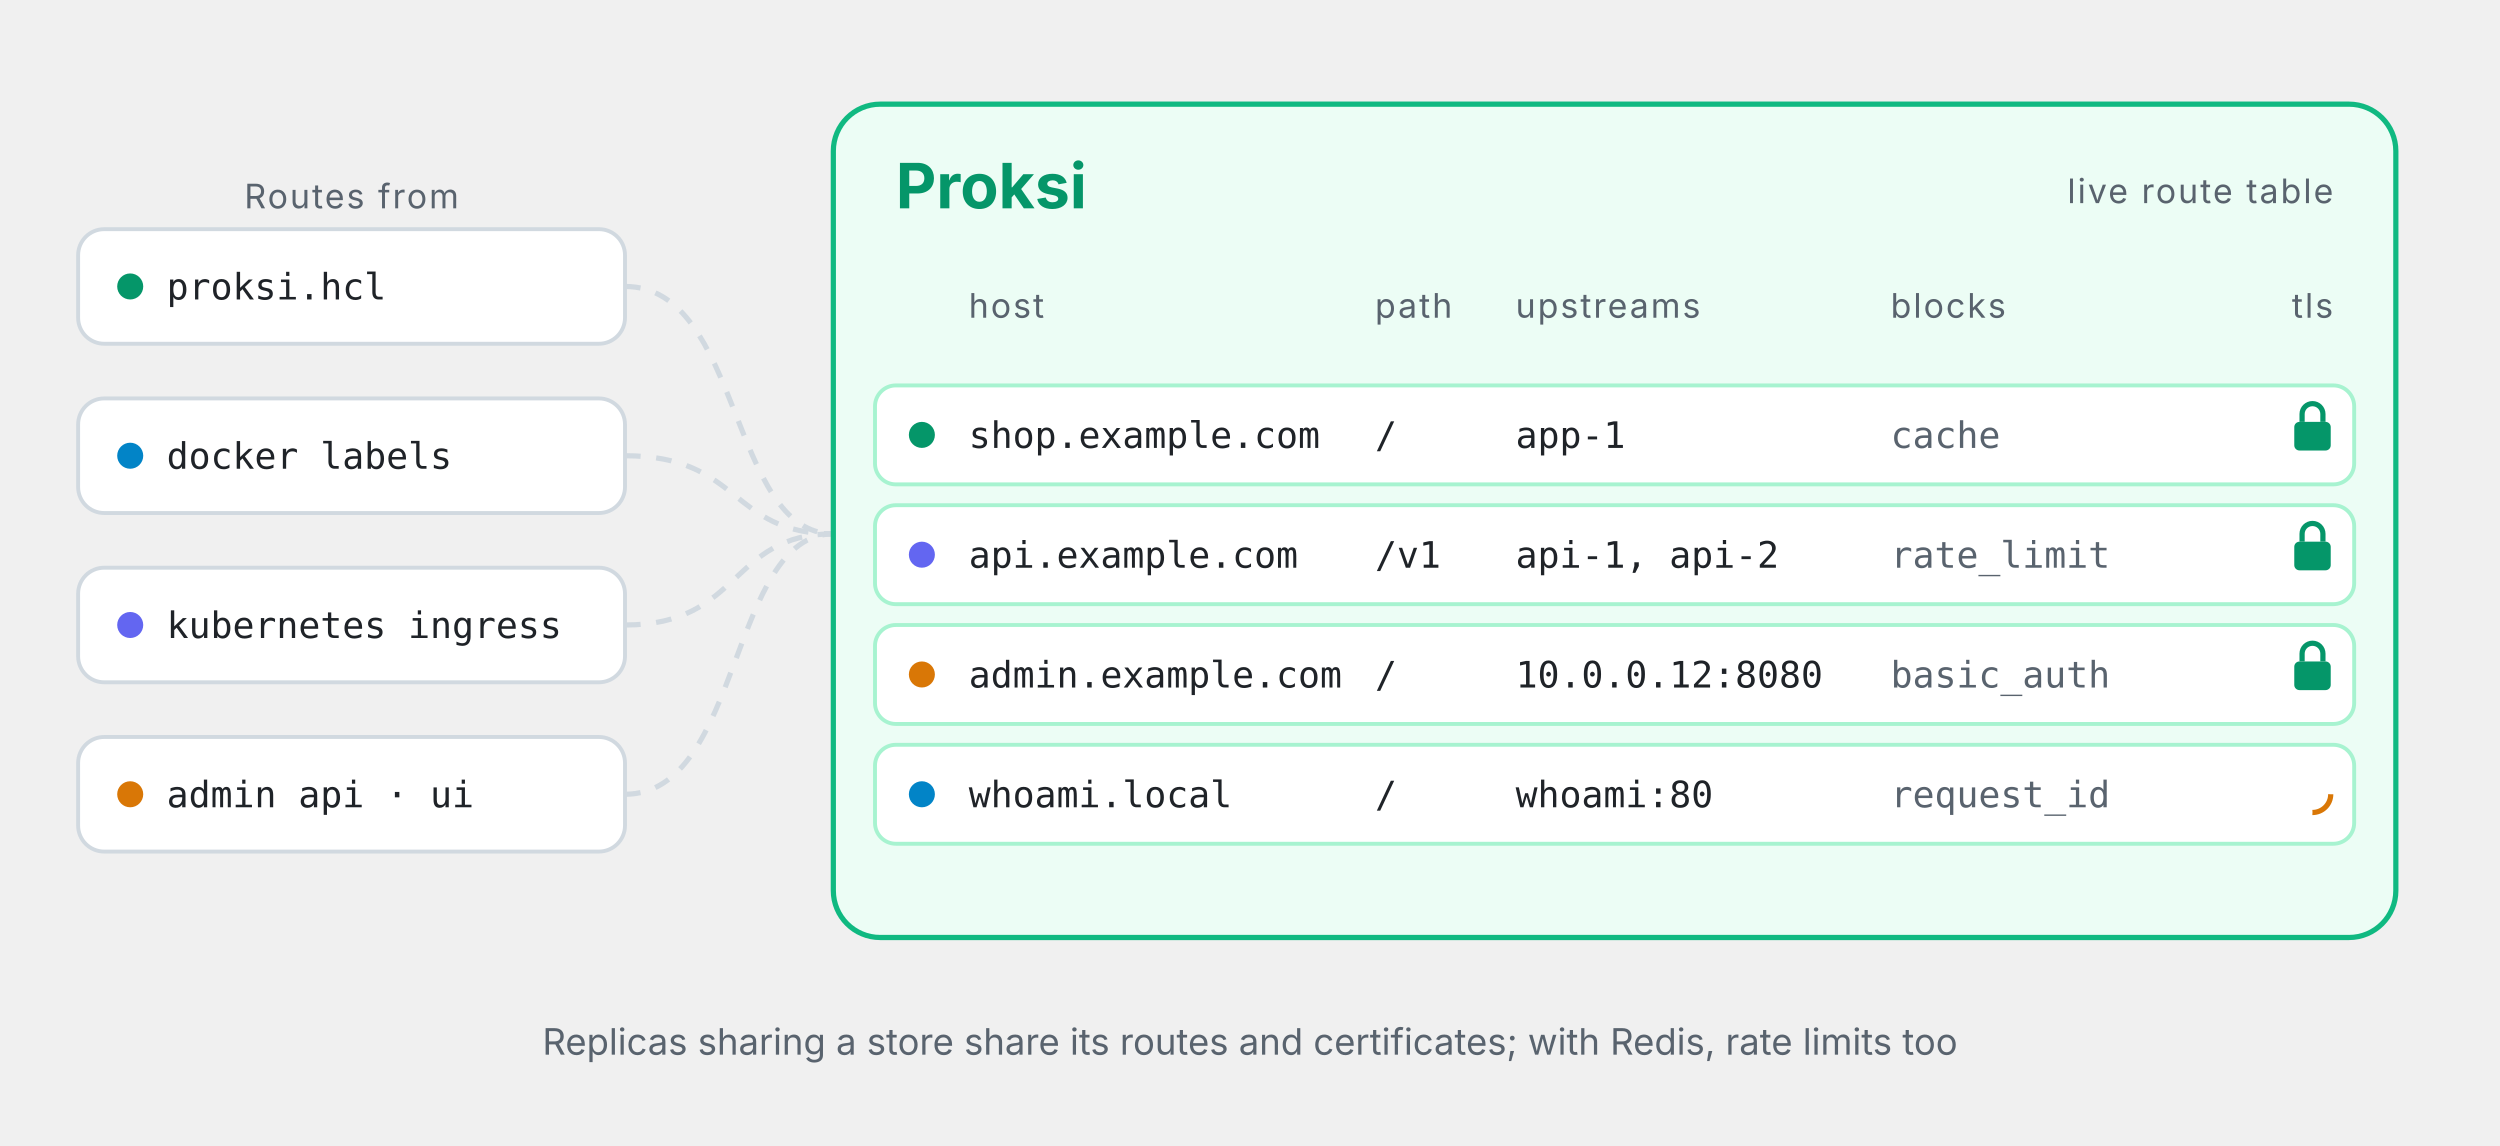
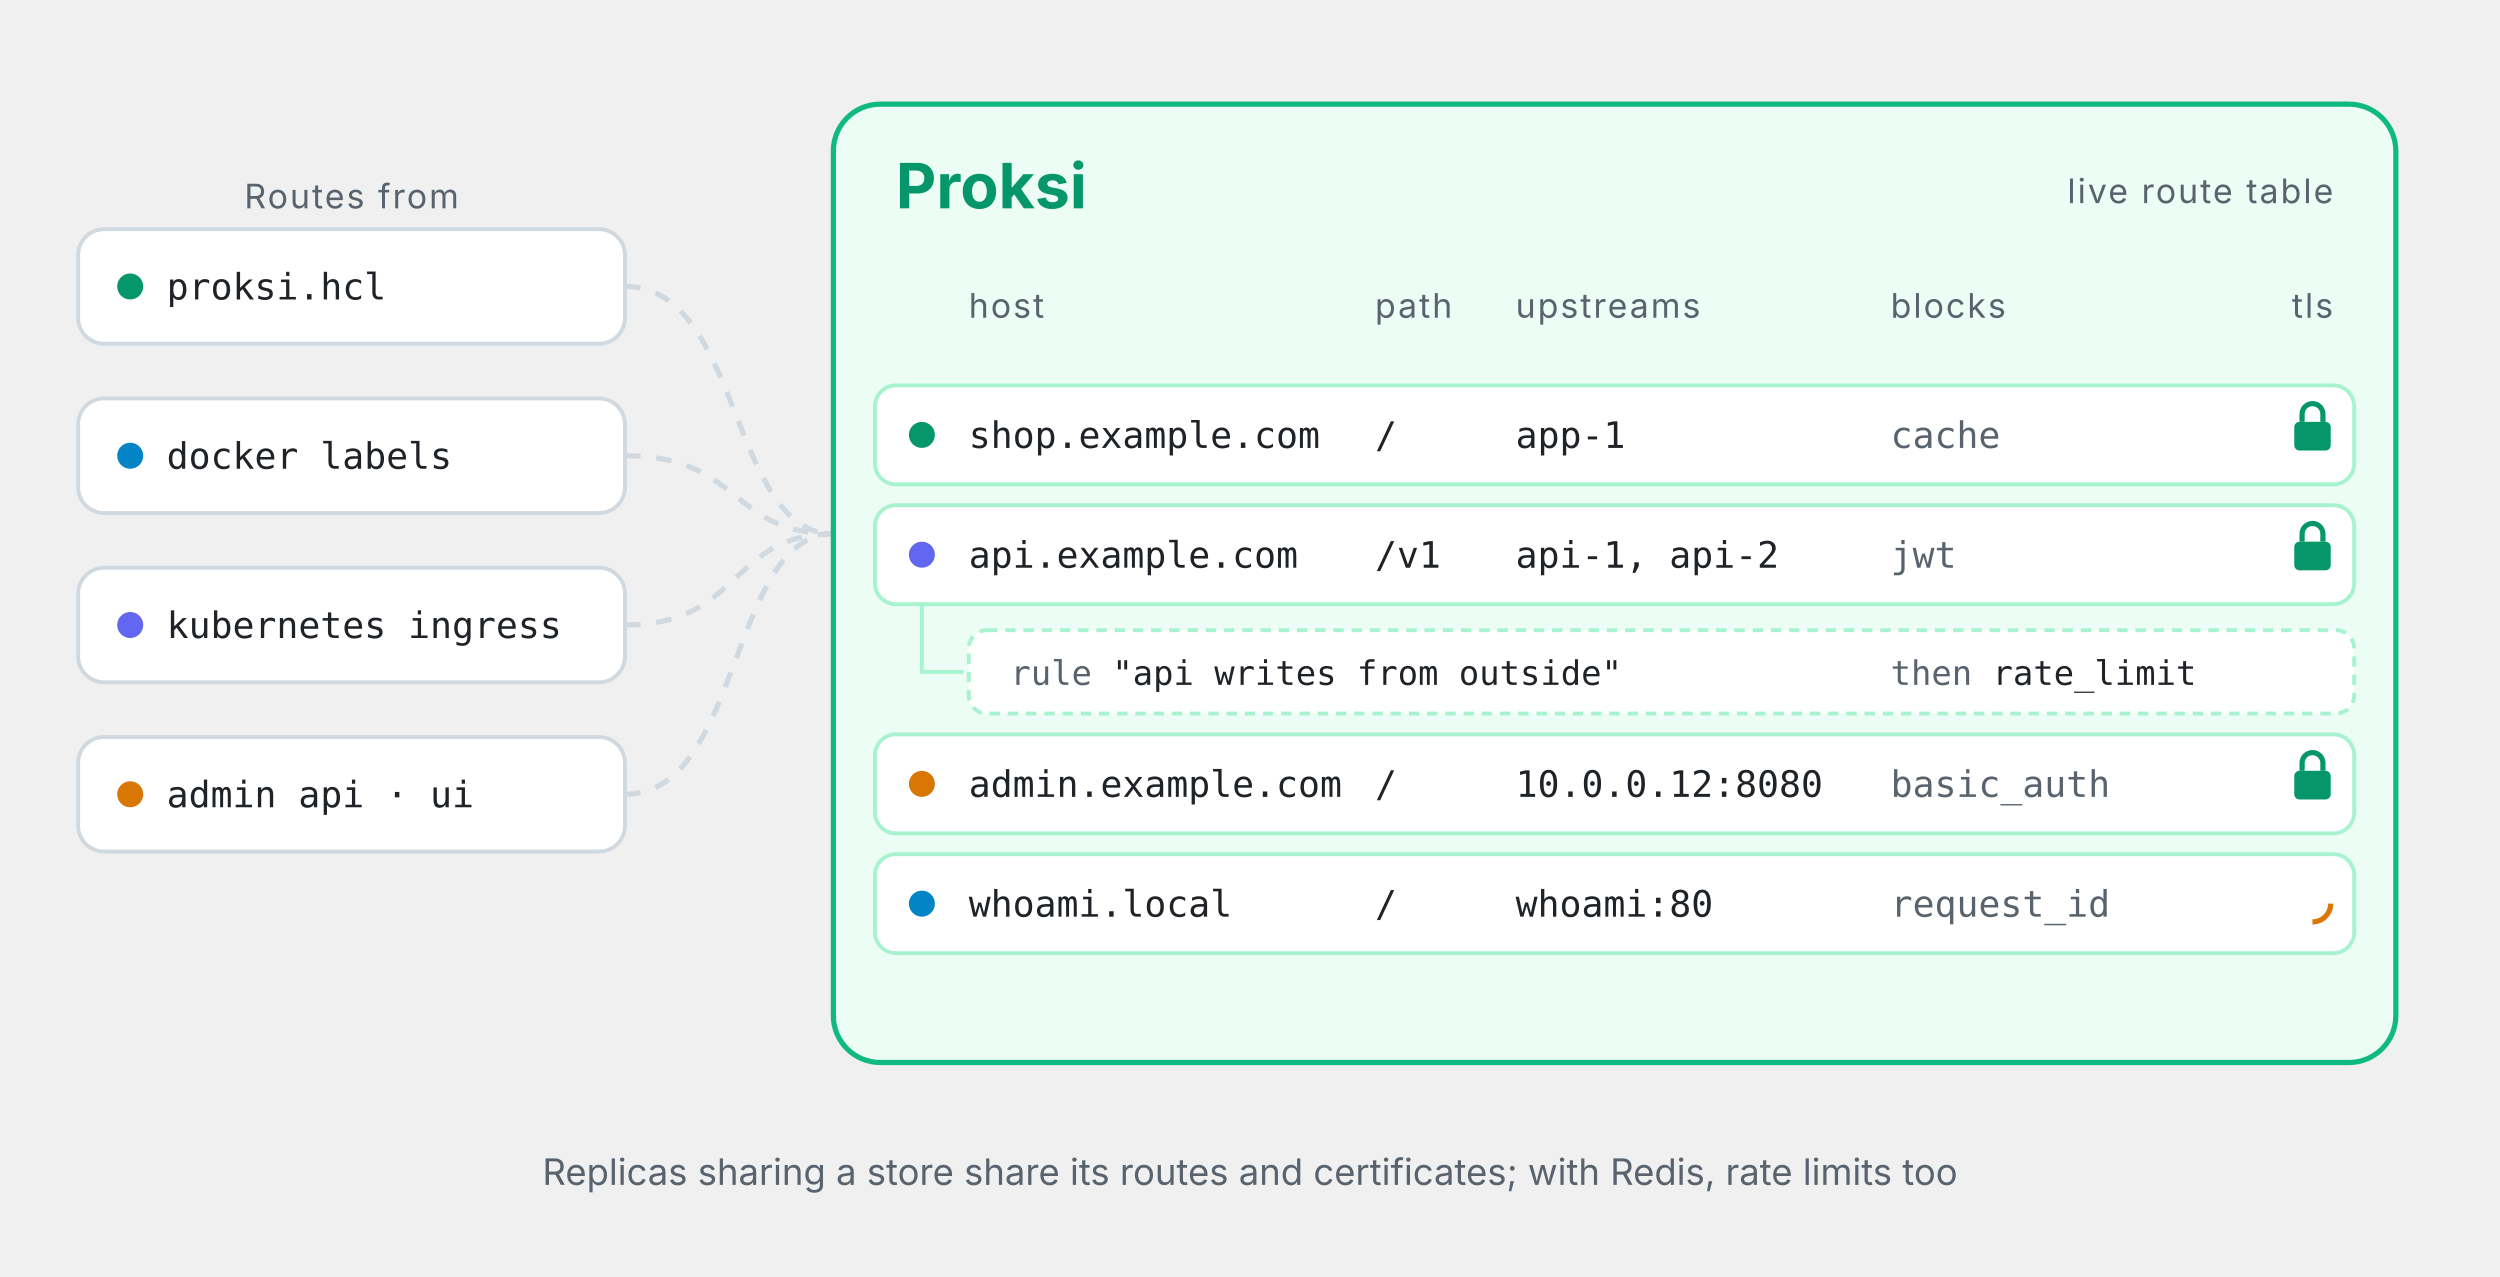
- <svg xmlns="http://www.w3.org/2000/svg" viewBox="0 0 960 440" width="960" height="440" role="img" aria-labelledby="title desc">
+ <svg xmlns="http://www.w3.org/2000/svg" viewBox="0 0 960 490" width="960" height="490" role="img" aria-labelledby="title desc">
  <style>
    text { font-family: ui-monospace, SFMono-Regular, Menlo, Consolas, monospace; font-size: 14px; fill: #1f2328; }
    .label { font-family: system-ui, -apple-system, "Segoe UI", sans-serif; font-size: 13px; fill: #59636e; letter-spacing: .06em; text-transform: uppercase; }
    .note { font-family: system-ui, -apple-system, "Segoe UI", sans-serif; font-size: 14px; fill: #59636e; }
    .title { font-family: system-ui, -apple-system, "Segoe UI", sans-serif; font-size: 24px; font-weight: 700; fill: #059669; }
    .wire { fill: none; stroke: #d1d9e0; stroke-width: 2; stroke-dasharray: 6 6; animation: flow 1.2s linear infinite; }
    @keyframes flow { to { stroke-dashoffset: -12; } }
    @media (prefers-reduced-motion: reduce) { .motion { display: none; } .wire { animation: none; } .settled { opacity: 1 !important; } }
  </style>
  <defs>
    <path id="w-file" d="M240,110 C285,110 280,205 320,205" />
    <path id="w-docker" d="M240,175 C285,175 280,205 320,205" />
    <path id="w-k8s" d="M240,240 C285,240 280,205 320,205" />
    <path id="w-admin" d="M240,305 C285,305 280,205 320,205" />
  </defs>
  <text class="label" x="135" y="80" text-anchor="middle">Routes from</text>
  <use href="#w-file" class="wire" />
  <use href="#w-docker" class="wire" />
  <use href="#w-k8s" class="wire" />
  <use href="#w-admin" class="wire" />
  <rect x="30" y="88" width="210" height="44" rx="10" fill="#ffffff" stroke="#d1d9e0" stroke-width="1.5" />
  <circle cx="50" cy="110" r="5" fill="#059669" />
  <text x="64" y="115">proksi.hcl</text>
  <rect x="30" y="153" width="210" height="44" rx="10" fill="#ffffff" stroke="#d1d9e0" stroke-width="1.5" />
  <circle cx="50" cy="175" r="5" fill="#0284c7" />
  <text x="64" y="180">docker labels</text>
  <rect x="30" y="218" width="210" height="44" rx="10" fill="#ffffff" stroke="#d1d9e0" stroke-width="1.5" />
  <circle cx="50" cy="240" r="5" fill="#6366f1" />
  <text x="64" y="245">kubernetes ingress</text>
  <rect x="30" y="283" width="210" height="44" rx="10" fill="#ffffff" stroke="#d1d9e0" stroke-width="1.5" />
  <circle cx="50" cy="305" r="5" fill="#d97706" />
  <text x="64" y="310">admin api · ui</text>
-   <rect x="320" y="40" width="600" height="320" rx="18" fill="#ecfdf5" stroke="#10b981" stroke-width="2" />
+   <rect x="320" y="40" width="600" height="368" rx="18" fill="#ecfdf5" stroke="#10b981" stroke-width="2" />
  <text class="title" x="344" y="80">Proksi</text>
  <text class="label" x="896" y="78" text-anchor="end">live route table</text>
  <text class="label" x="372" y="122">host</text>
  <text class="label" x="528" y="122">path</text>
  <text class="label" x="582" y="122">upstreams</text>
  <text class="label" x="726" y="122">blocks</text>
  <text class="label" x="888" y="122" text-anchor="middle">tls</text>
  <g>
    <rect x="336" y="148" width="568" height="38" rx="8" fill="#ffffff" stroke="#a7f3d0" stroke-width="1.5" />
    <circle cx="354" cy="167" r="5" fill="#059669" />
    <text x="372" y="172">shop.example.com</text>
    <text x="528" y="172">/</text>
    <text x="582" y="172" class="settled" opacity="0">app-1, app-2
-       <animate attributeName="opacity" dur="10.0s" repeatCount="indefinite" calcMode="discrete" values="0;1;0" keyTimes="0;0.62;0.96" />
+       <animate attributeName="opacity" dur="13.0s" repeatCount="indefinite" calcMode="discrete" values="0;1;0" keyTimes="0;0.477;0.969" />
    </text>
    <text x="582" y="172" class="motion">app-1
-       <animate attributeName="opacity" dur="10.0s" repeatCount="indefinite" calcMode="discrete" values="1;0;1" keyTimes="0;0.62;0.96" />
+       <animate attributeName="opacity" dur="13.0s" repeatCount="indefinite" calcMode="discrete" values="1;0;1" keyTimes="0;0.477;0.969" />
    </text>
    <text x="726" y="172" fill="#59636e" style="fill:#59636e">cache</text>
    <rect x="881" y="162" width="14" height="11" rx="2" fill="#059669" />
    <path d="M884,162 v-3 a4,4 0 0 1 8,0 v3" fill="none" stroke="#059669" stroke-width="2" />
    <rect class="motion" x="336" y="148" width="568" height="38" rx="8" fill="none" stroke="#059669" stroke-width="2.5" opacity="0">
-       <animate attributeName="opacity" dur="10.0s" repeatCount="indefinite" calcMode="linear" values="0;0;1;0;0" keyTimes="0;0.6;0.63;0.74;1" />
+       <animate attributeName="opacity" dur="13.0s" repeatCount="indefinite" calcMode="linear" values="0;0;1;0;0" keyTimes="0;0.462;0.485;0.569;1" />
    </rect>
  </g>
  <g>
    <rect x="336" y="194" width="568" height="38" rx="8" fill="#ffffff" stroke="#a7f3d0" stroke-width="1.5" />
    <circle cx="354" cy="213" r="5" fill="#6366f1" />
    <text x="372" y="218">api.example.com</text>
    <text x="528" y="218">/v1</text>
    <text x="582" y="218">api-1, api-2</text>
-     <text x="726" y="218" fill="#59636e" style="fill:#59636e">rate_limit</text>
+     <text x="726" y="218" fill="#59636e" style="fill:#59636e">jwt</text>
    <rect x="881" y="208" width="14" height="11" rx="2" fill="#059669" />
    <path d="M884,208 v-3 a4,4 0 0 1 8,0 v3" fill="none" stroke="#059669" stroke-width="2" />
  </g>
  <g>
-     <rect x="336" y="240" width="568" height="38" rx="8" fill="#ffffff" stroke="#a7f3d0" stroke-width="1.5" />
-     <circle cx="354" cy="259" r="5" fill="#d97706" />
-     <text x="372" y="264">admin.example.com</text>
-     <text x="528" y="264">/</text>
-     <text x="582" y="264">10.0.0.12:8080</text>
-     <text x="726" y="264" fill="#59636e" style="fill:#59636e">basic_auth</text>
-     <rect x="881" y="254" width="14" height="11" rx="2" fill="#059669" />
-     <path d="M884,254 v-3 a4,4 0 0 1 8,0 v3" fill="none" stroke="#059669" stroke-width="2" />
+     <rect x="336" y="282" width="568" height="38" rx="8" fill="#ffffff" stroke="#a7f3d0" stroke-width="1.5" />
+     <circle cx="354" cy="301" r="5" fill="#d97706" />
+     <text x="372" y="306">admin.example.com</text>
+     <text x="528" y="306">/</text>
+     <text x="582" y="306">10.0.0.12:8080</text>
+     <text x="726" y="306" fill="#59636e" style="fill:#59636e">basic_auth</text>
+     <rect x="881" y="296" width="14" height="11" rx="2" fill="#059669" />
+     <path d="M884,296 v-3 a4,4 0 0 1 8,0 v3" fill="none" stroke="#059669" stroke-width="2" />
  </g>
  <g class="settled">
-     <animate attributeName="opacity" dur="10.0s" repeatCount="indefinite" calcMode="linear" values="0;0;1;1;0;0" keyTimes="0;0.12;0.16;0.92;0.96;1" />
-     <rect x="336" y="286" width="568" height="38" rx="8" fill="#ffffff" stroke="#a7f3d0" stroke-width="1.5" />
-     <circle cx="354" cy="305" r="5" fill="#0284c7" />
-     <text x="372" y="310">whoami.local</text>
-     <text x="528" y="310">/</text>
-     <text x="582" y="310">whoami:80</text>
-     <text x="726" y="310" fill="#59636e" style="fill:#59636e">request_id</text>
+     <animate attributeName="opacity" dur="13.0s" repeatCount="indefinite" calcMode="linear" values="0;0;1;1;0;0" keyTimes="0;0.092;0.123;0.939;0.969;1" />
+     <rect x="336" y="328" width="568" height="38" rx="8" fill="#ffffff" stroke="#a7f3d0" stroke-width="1.5" />
+     <circle cx="354" cy="347" r="5" fill="#0284c7" />
+     <text x="372" y="352">whoami.local</text>
+     <text x="528" y="352">/</text>
+     <text x="582" y="352">whoami:80</text>
+     <text x="726" y="352" fill="#59636e" style="fill:#59636e">request_id</text>
    <g class="motion">
-       <animate attributeName="opacity" dur="10.0s" repeatCount="indefinite" calcMode="discrete" values="1;0;1" keyTimes="0;0.36;0.96" />
-       <circle cx="888" cy="305" r="7" fill="none" stroke="#d97706" stroke-width="2" stroke-dasharray="11 33">
-         <animateTransform attributeName="transform" type="rotate" from="0 888 305" to="360 888 305" dur="1s" repeatCount="indefinite" />
+       <animate attributeName="opacity" dur="13.0s" repeatCount="indefinite" calcMode="discrete" values="1;0;1" keyTimes="0;0.277;0.969" />
+       <circle cx="888" cy="347" r="7" fill="none" stroke="#d97706" stroke-width="2" stroke-dasharray="11 33">
+         <animateTransform attributeName="transform" type="rotate" from="0 888 347" to="360 888 347" dur="1s" repeatCount="indefinite" />
      </circle>
    </g>
    <g class="settled" opacity="0">
-       <animate attributeName="opacity" dur="10.0s" repeatCount="indefinite" calcMode="discrete" values="0;1;0" keyTimes="0;0.36;0.96" />
-       <rect x="881" y="300" width="14" height="11" rx="2" fill="#059669" />
-       <path d="M884,300 v-3 a4,4 0 0 1 8,0 v3" fill="none" stroke="#059669" stroke-width="2" />
+       <animate attributeName="opacity" dur="13.0s" repeatCount="indefinite" calcMode="discrete" values="0;1;0" keyTimes="0;0.277;0.969" />
+       <rect x="881" y="342" width="14" height="11" rx="2" fill="#059669" />
+       <path d="M884,342 v-3 a4,4 0 0 1 8,0 v3" fill="none" stroke="#059669" stroke-width="2" />
    </g>
-     <rect class="motion" x="336" y="286" width="568" height="38" rx="8" fill="none" stroke="#0284c7" stroke-width="2.5" opacity="0">
-       <animate attributeName="opacity" dur="10.0s" repeatCount="indefinite" calcMode="linear" values="0;0;1;0;0" keyTimes="0;0.14;0.17;0.28;1" />
+     <rect class="motion" x="336" y="328" width="568" height="38" rx="8" fill="none" stroke="#0284c7" stroke-width="2.5" opacity="0">
+       <animate attributeName="opacity" dur="13.0s" repeatCount="indefinite" calcMode="linear" values="0;0;1;0;0" keyTimes="0;0.108;0.131;0.215;1" />
    </rect>
  </g>
-   <text class="note motion" x="620" y="346" text-anchor="middle" opacity="0">whoami started: routed from its docker labels
-     <animate attributeName="opacity" dur="10.0s" repeatCount="indefinite" calcMode="linear" values="0;0;1;1;0;0" keyTimes="0;0.14;0.16;0.34;0.36;1" />
+   <path d="M354,232 v26 h16" fill="none" stroke="#a7f3d0" stroke-width="1.5" />
+   <rect x="372" y="242" width="532" height="32" rx="7" fill="#ffffff" stroke="#a7f3d0" stroke-width="1.5" stroke-dasharray="4 3" />
+   <text x="388" y="263" style="font-size:13px">
+     <tspan style="fill:#59636e">rule</tspan> "api writes from outside"</text>
+   <text x="726" y="263" style="font-size:13px">
+     <tspan style="fill:#59636e">then</tspan> rate_limit</text>
+   <rect class="motion" x="372" y="242" width="532" height="32" rx="7" fill="none" stroke="#6366f1" stroke-width="2.5" opacity="0">
+     <animate attributeName="opacity" dur="13.0s" repeatCount="indefinite" calcMode="linear" values="0;0;1;1;0;0" keyTimes="0;0.692;0.715;0.862;0.892;1" />
+   </rect>
+   <text class="note motion" x="620" y="392" text-anchor="middle" opacity="0">whoami started: routed from its docker labels
+     <animate attributeName="opacity" dur="13.0s" repeatCount="indefinite" calcMode="linear" values="0;0;1;1;0;0" keyTimes="0;0.108;0.123;0.262;0.277;1" />
  </text>
-   <text class="note motion" x="620" y="346" text-anchor="middle" opacity="0">certificate ordered from Let's Encrypt
-     <animate attributeName="opacity" dur="10.0s" repeatCount="indefinite" calcMode="linear" values="0;0;1;1;0;0" keyTimes="0;0.36;0.38;0.54;0.56;1" />
+   <text class="note motion" x="620" y="392" text-anchor="middle" opacity="0">certificate ordered from Let's Encrypt
+     <animate attributeName="opacity" dur="13.0s" repeatCount="indefinite" calcMode="linear" values="0;0;1;1;0;0" keyTimes="0;0.277;0.292;0.415;0.431;1" />
  </text>
-   <text class="note motion" x="620" y="346" text-anchor="middle" opacity="0">proksi.hcl changed: applied, no connection dropped
-     <animate attributeName="opacity" dur="10.0s" repeatCount="indefinite" calcMode="linear" values="0;0;1;1;0;0" keyTimes="0;0.6;0.62;0.84;0.86;1" />
+   <text class="note motion" x="620" y="392" text-anchor="middle" opacity="0">proksi.hcl changed: applied, no connection dropped
+     <animate attributeName="opacity" dur="13.0s" repeatCount="indefinite" calcMode="linear" values="0;0;1;1;0;0" keyTimes="0;0.462;0.477;0.646;0.661;1" />
  </text>
-   <text class="note motion" x="620" y="346" text-anchor="middle" opacity="0">whoami stopped: route removed
-     <animate attributeName="opacity" dur="10.0s" repeatCount="indefinite" calcMode="linear" values="0;0;1;1;0;0" keyTimes="0;0.92;0.94;0.97;0.99;1" />
+   <text class="note motion" x="620" y="392" text-anchor="middle" opacity="0">POST /api/orders from outside: rule matched, rate limited
+     <animate attributeName="opacity" dur="13.0s" repeatCount="indefinite" calcMode="linear" values="0;0;1;1;0;0" keyTimes="0;0.692;0.708;0.877;0.892;1" />
+   </text>
+   <text class="note motion" x="620" y="392" text-anchor="middle" opacity="0">whoami stopped: route removed
+     <animate attributeName="opacity" dur="13.0s" repeatCount="indefinite" calcMode="linear" values="0;0;1;1;0;0" keyTimes="0;0.939;0.954;0.977;0.992;1" />
  </text>
  <circle class="motion" r="5" fill="#0284c7" opacity="0">
-     <animateMotion dur="10.0s" repeatCount="indefinite" calcMode="linear" keyPoints="0;0;1;1" keyTimes="0;0;0.12;1">
+     <animateMotion dur="13.0s" repeatCount="indefinite" calcMode="linear" keyPoints="0;0;1;1" keyTimes="0;0;0.092;1">
      <mpath href="#w-docker" />
    </animateMotion>
-     <animate attributeName="opacity" dur="10.0s" repeatCount="indefinite" calcMode="discrete" values="0;1;0" keyTimes="0;0;0.12" />
+     <animate attributeName="opacity" dur="13.0s" repeatCount="indefinite" calcMode="discrete" values="0;1;0" keyTimes="0;0;0.092" />
  </circle>
  <circle class="motion" r="5" fill="#059669" opacity="0">
-     <animateMotion dur="10.0s" repeatCount="indefinite" calcMode="linear" keyPoints="0;0;1;1" keyTimes="0;0.48;0.6;1">
+     <animateMotion dur="13.0s" repeatCount="indefinite" calcMode="linear" keyPoints="0;0;1;1" keyTimes="0;0.369;0.462;1">
      <mpath href="#w-file" />
    </animateMotion>
-     <animate attributeName="opacity" dur="10.0s" repeatCount="indefinite" calcMode="discrete" values="0;1;0" keyTimes="0;0.48;0.6" />
+     <animate attributeName="opacity" dur="13.0s" repeatCount="indefinite" calcMode="discrete" values="0;1;0" keyTimes="0;0.369;0.462" />
  </circle>
-   <text class="note" x="480" y="405" text-anchor="middle">Replicas sharing a store share its routes and certificates; with Redis, rate limits too</text>
+   <text class="note" x="480" y="455" text-anchor="middle">Replicas sharing a store share its routes and certificates; with Redis, rate limits too</text>
</svg>
